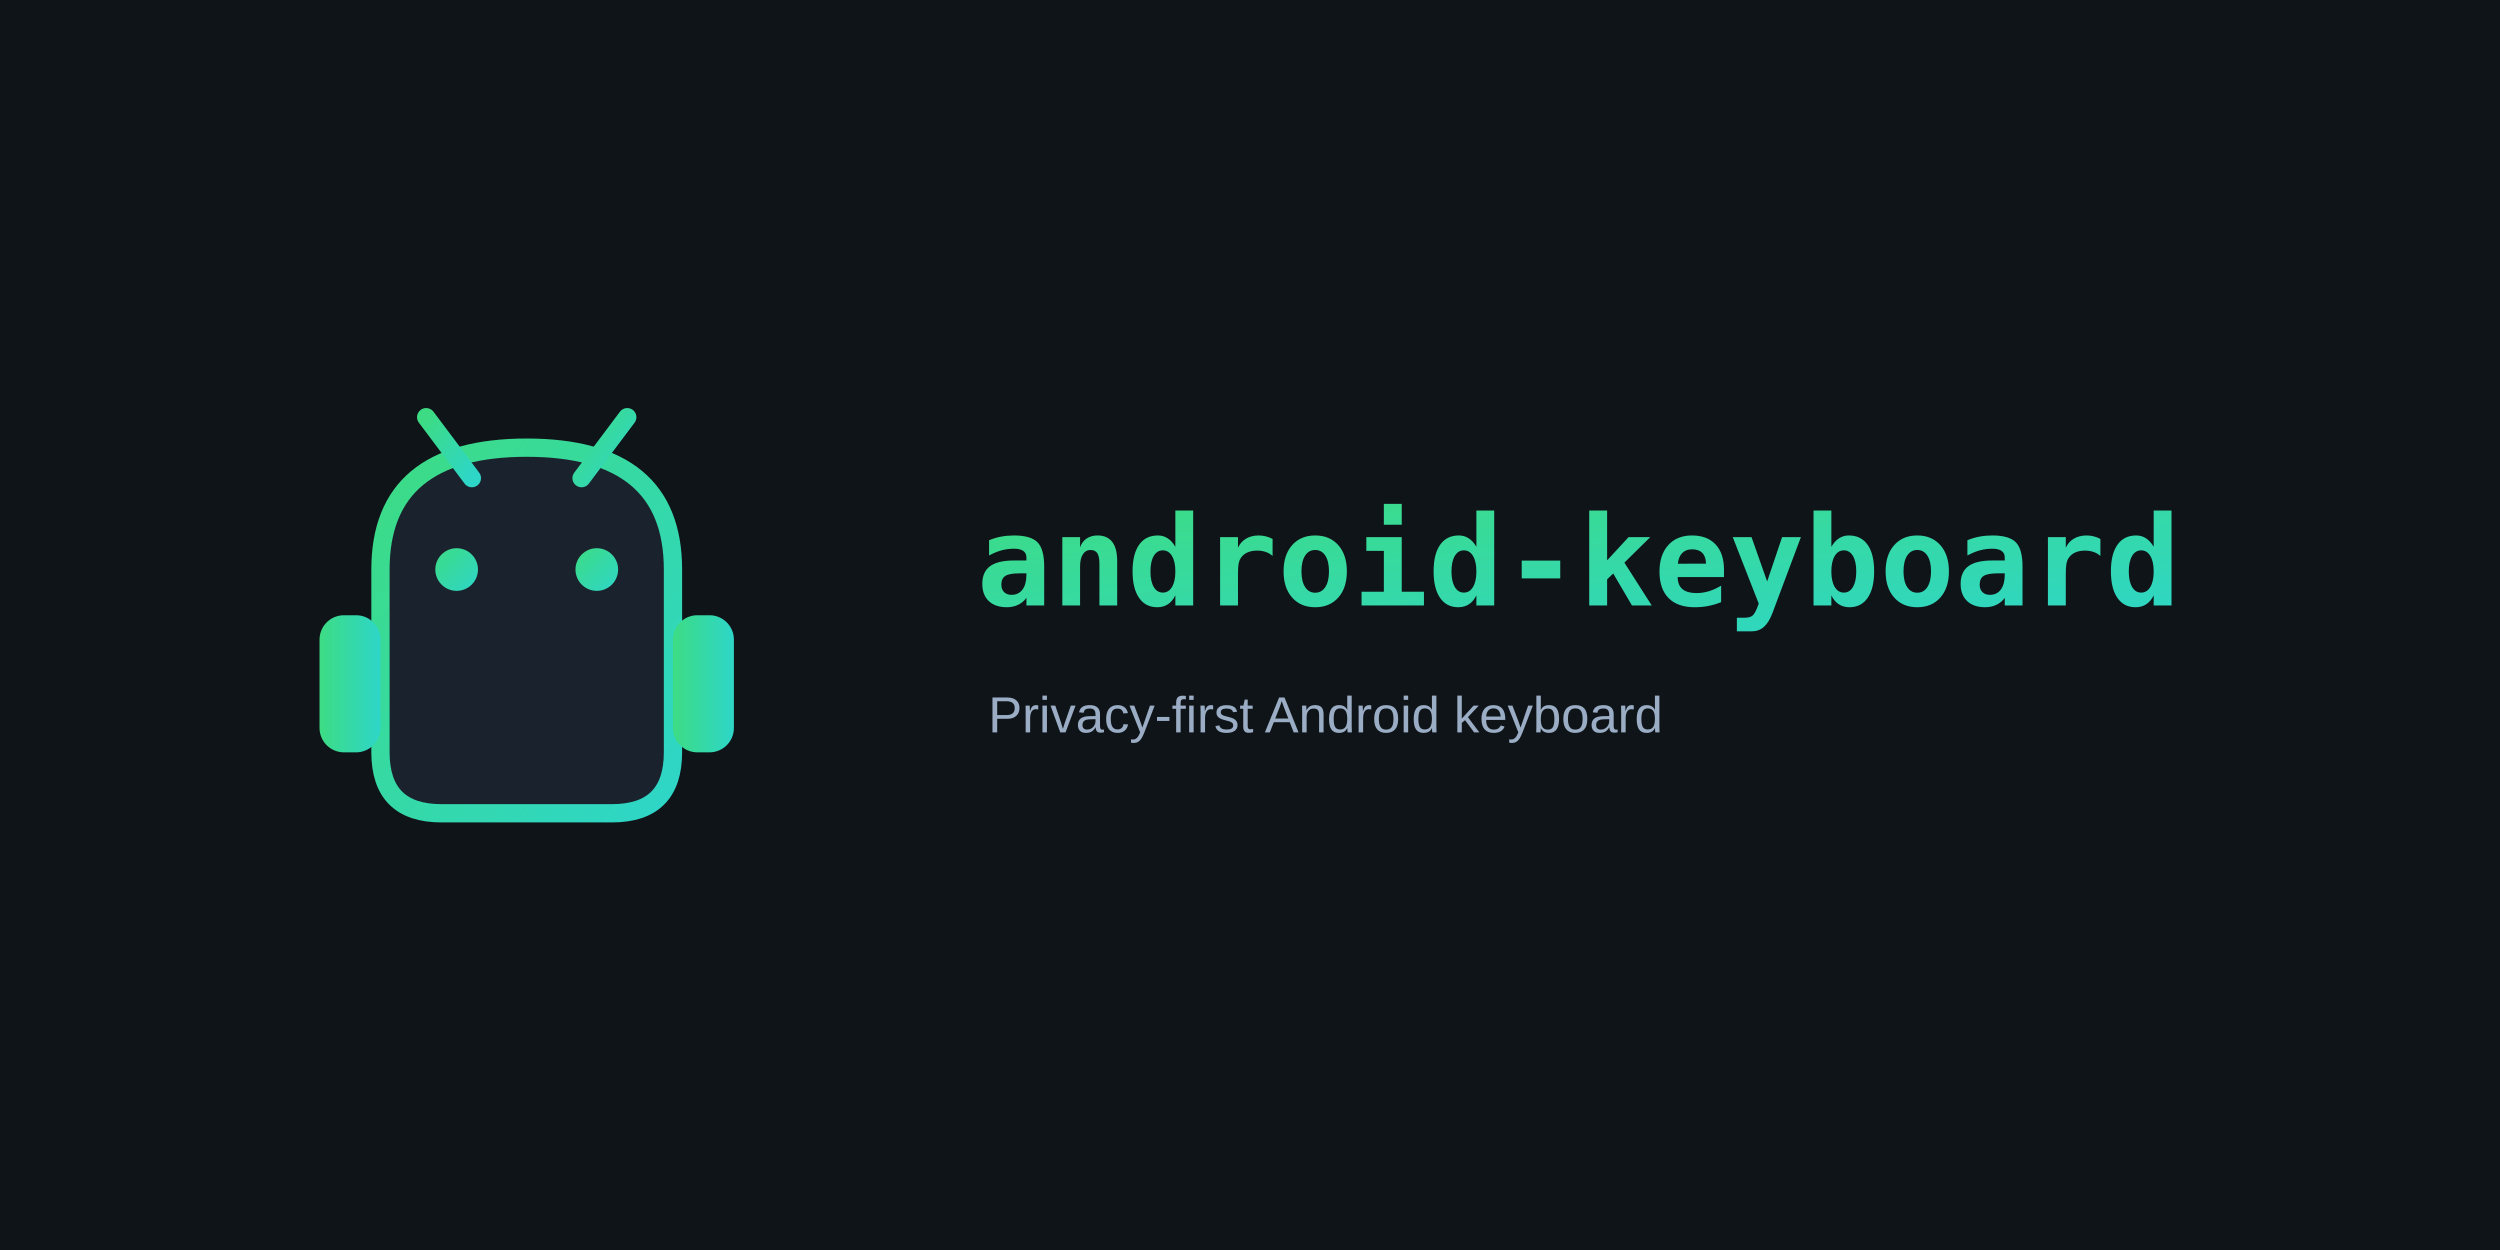
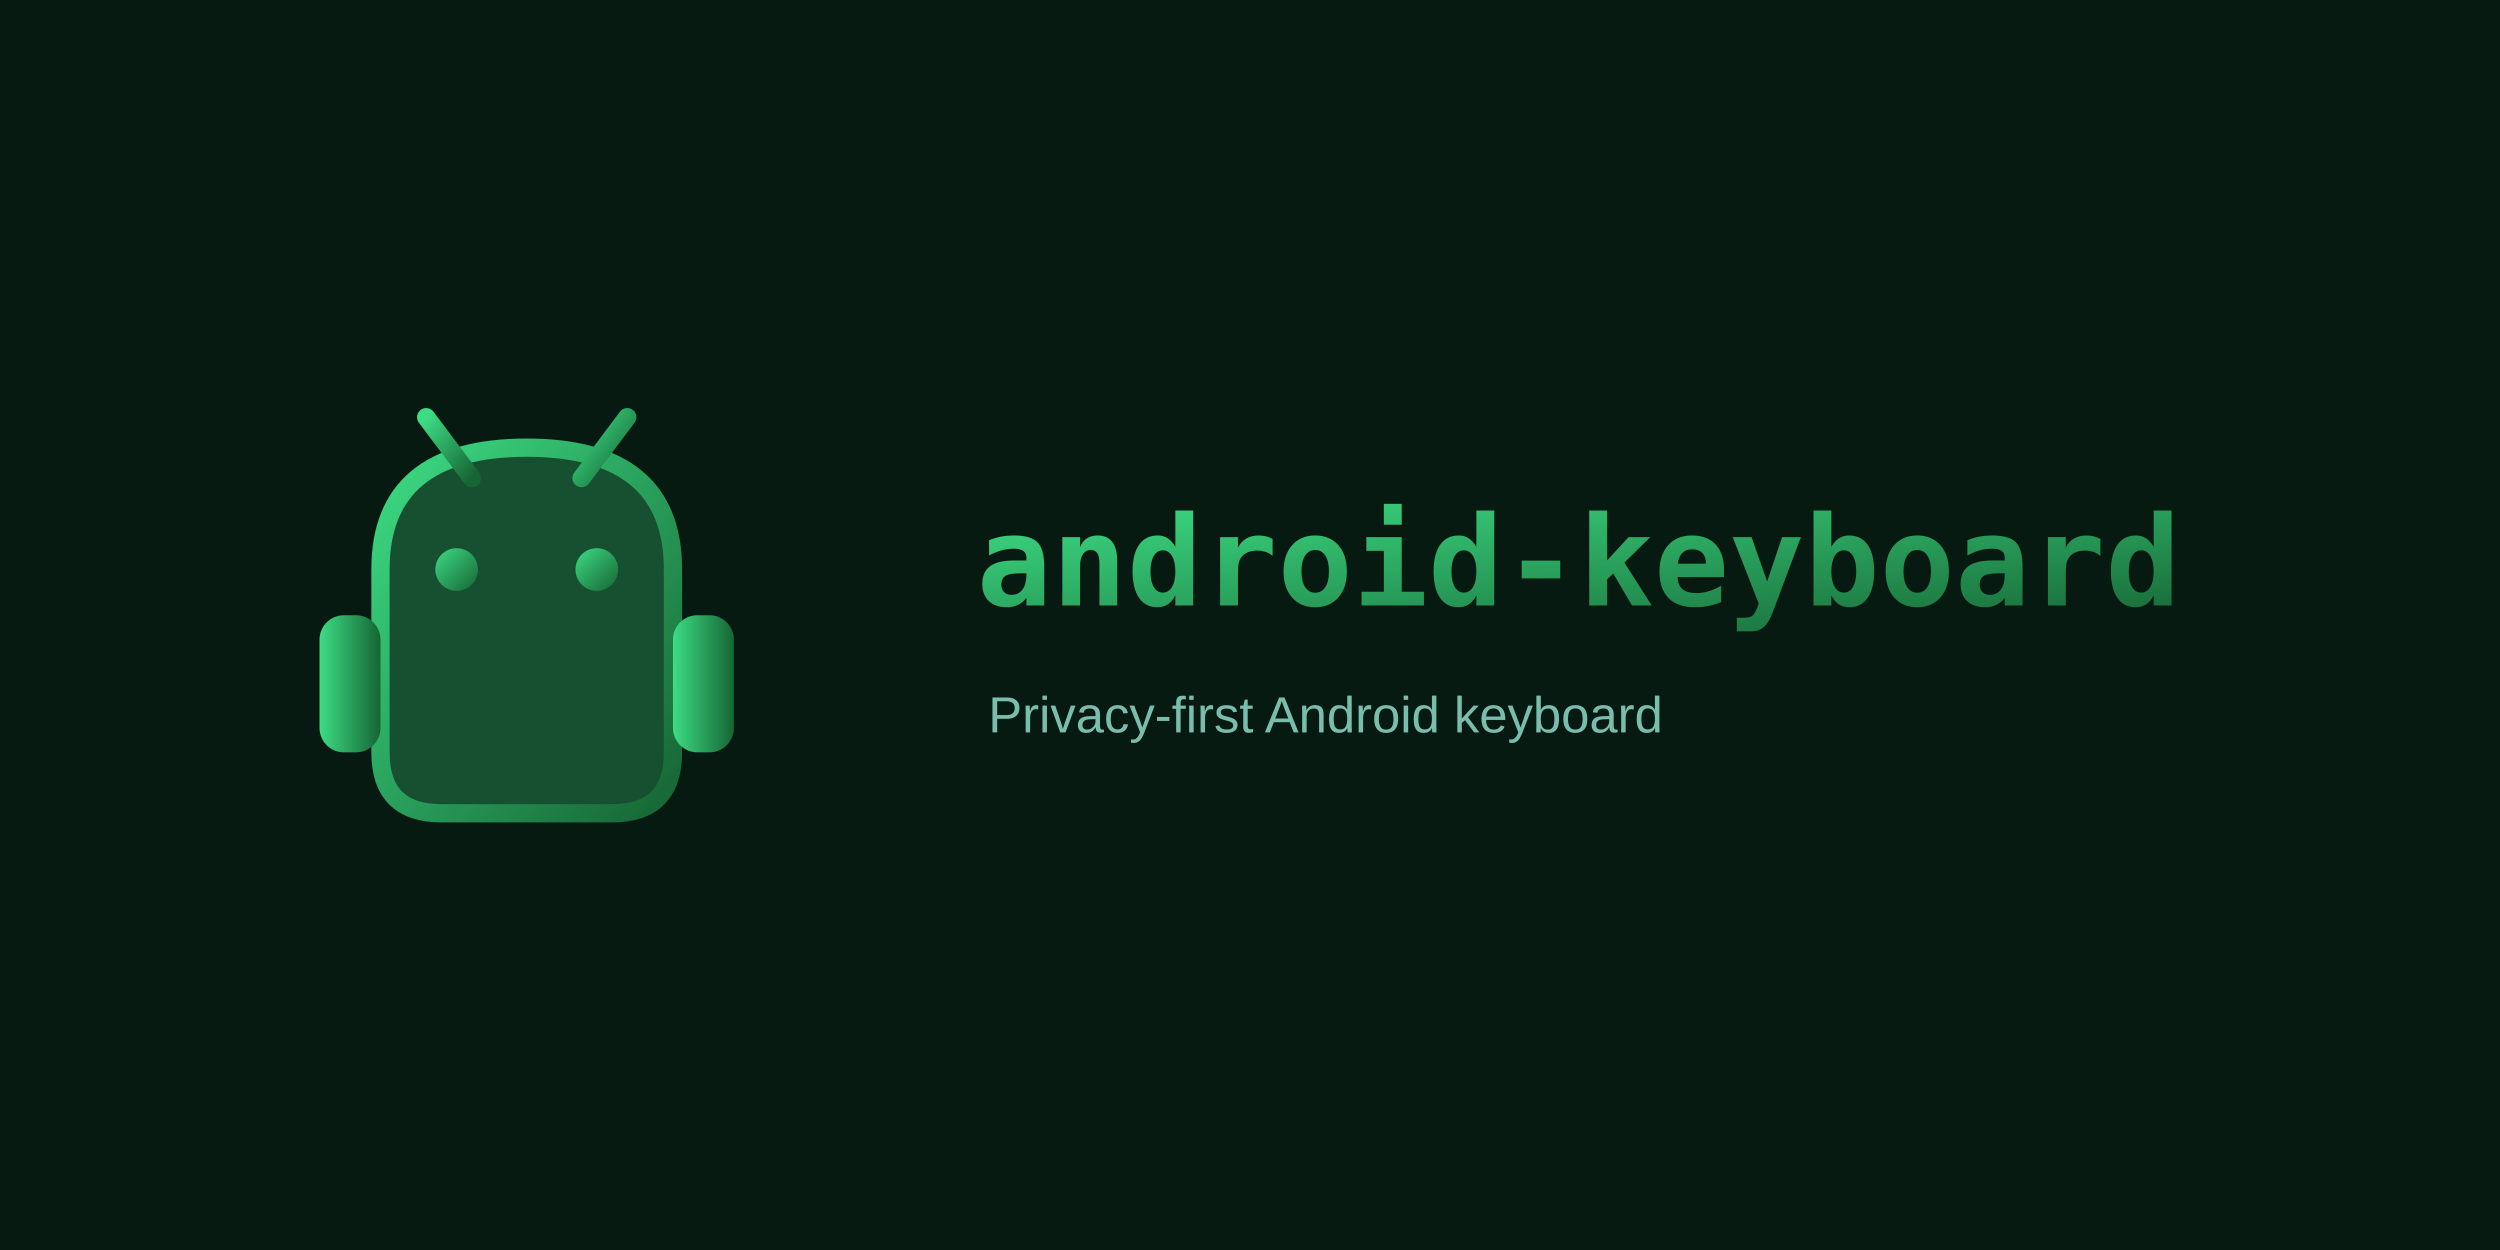
<svg xmlns="http://www.w3.org/2000/svg" viewBox="0 0 1280 640" width="1280" height="640" role="img" aria-label="android-keyboard">
  <defs>
    <linearGradient id="ac" x1="0" y1="0" x2="1" y2="1">
      <stop offset="0" stop-color="#3ddc84" />
-       <stop offset="1" stop-color="#2ed6c8" />
+       <stop offset="1" stop-color="#166534" />
    </linearGradient>
    <linearGradient id="gWarm" x1="0%" y1="0%" x2="100%" y2="0%">
      <stop offset="0%" stop-color="#3ddc84" />
-       <stop offset="100%" stop-color="#2ed6c8" />
+       <stop offset="100%" stop-color="#166534" />
    </linearGradient>
    <linearGradient id="canvasGrad" x1="0%" y1="0%" x2="100%" y2="100%">
-       <stop offset="0%" stop-color="#0a0e14" />
-       <stop offset="45%" stop-color="#151c28" />
-       <stop offset="100%" stop-color="#0c1820" />
-     </linearGradient>
-     <linearGradient id="bg" x1="0" y1="0" x2="1" y2="1">
-       <stop offset="0" stop-color="#1e1b4b" />
-       <stop offset="0.55" stop-color="#0f3a4a" />
-       <stop offset="1" stop-color="#0f766e" />
+       <stop offset="0%" stop-color="#0a1b14" />
+       <stop offset="45%" stop-color="#12442b" />
+       <stop offset="100%" stop-color="#071a12" />
    </linearGradient>
    <radialGradient id="glowA" cx="18%" cy="22%" r="55%">
-       <stop offset="0%" stop-color="#3ddc84" stop-opacity="0.22" />
+       <stop offset="0%" stop-color="#3ddc84" stop-opacity="0.28" />
      <stop offset="100%" stop-color="#3ddc84" stop-opacity="0" />
    </radialGradient>
    <radialGradient id="glowB" cx="88%" cy="78%" r="50%">
-       <stop offset="0%" stop-color="#2ed6c8" stop-opacity="0.20" />
-       <stop offset="100%" stop-color="#2ed6c8" stop-opacity="0" />
+       <stop offset="0%" stop-color="#166534" stop-opacity="0.24" />
+       <stop offset="100%" stop-color="#166534" stop-opacity="0" />
    </radialGradient>
  </defs>
-   <rect width="1280" height="640" fill="#0f1419" />
+   <rect width="1280" height="640" fill="#071a12" />
  <g transform="translate(70 120) scale(0.78)">
-     <path d="M160 220 Q160 140 256 140 Q352 140 352 220 L352 340 Q352 380 312 380 L200 380 Q160 380 160 340 Z" fill="#1a222d" stroke="url(#ac)" stroke-width="12" />
+     <path d="M160 220 Q160 140 256 140 Q352 140 352 220 L352 340 Q352 380 312 380 L200 380 Q160 380 160 340 Z" fill="#165031" stroke="url(#ac)" stroke-width="12" />
    <circle cx="210" cy="220" r="14" fill="url(#ac)" />
    <circle cx="302" cy="220" r="14" fill="url(#ac)" />
    <line x1="190" y1="120" x2="220" y2="160" stroke="url(#ac)" stroke-width="12" stroke-linecap="round" />
    <line x1="322" y1="120" x2="292" y2="160" stroke="url(#ac)" stroke-width="12" stroke-linecap="round" />
    <rect x="120" y="250" width="40" height="90" rx="16" fill="url(#gWarm)" />
    <rect x="352" y="250" width="40" height="90" rx="16" fill="url(#gWarm)" />
  </g>
  <text x="500" y="310" font-family="Consolas, Cascadia Mono, monospace" font-weight="700" font-size="64" fill="url(#ac)">android-keyboard</text>
-   <text x="506" y="375" font-family="Segoe UI, Arial, sans-serif" font-size="26" fill="#9aadc4">Privacy-first Android keyboard</text>
+   <text x="506" y="375" font-family="Segoe UI, Arial, sans-serif" font-size="26" fill="#79bdad">Privacy-first Android keyboard</text>
</svg>
